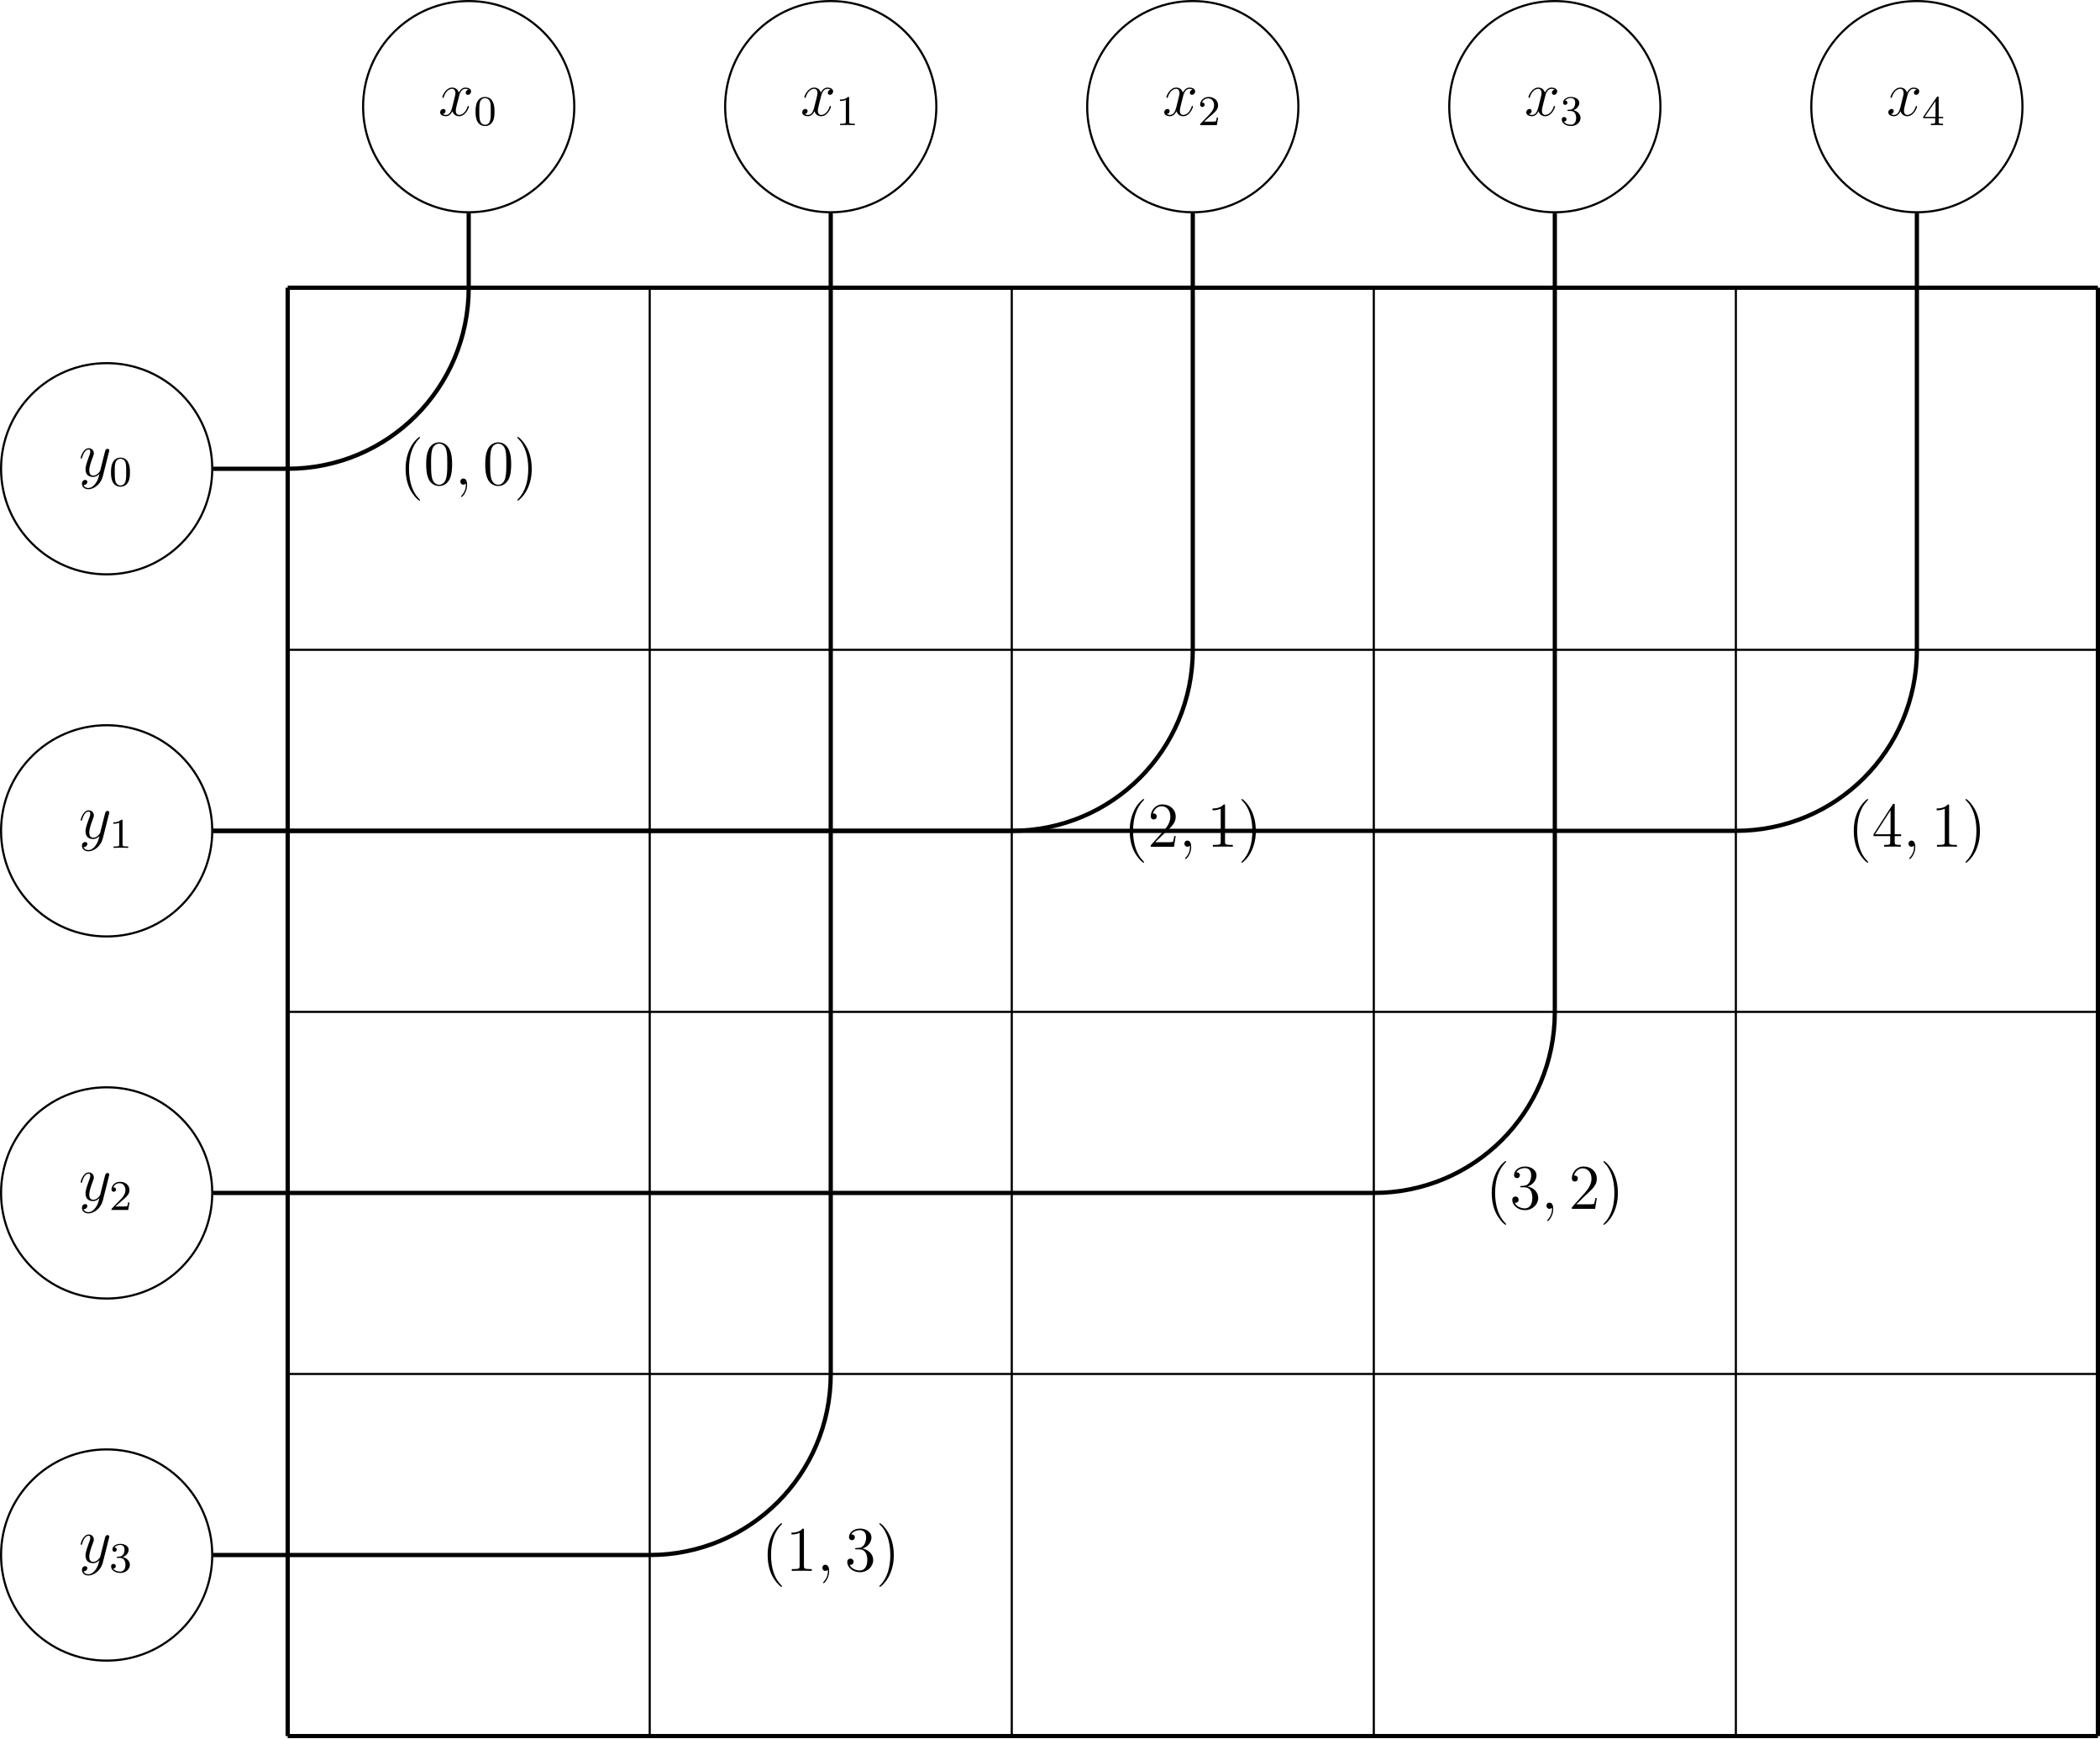
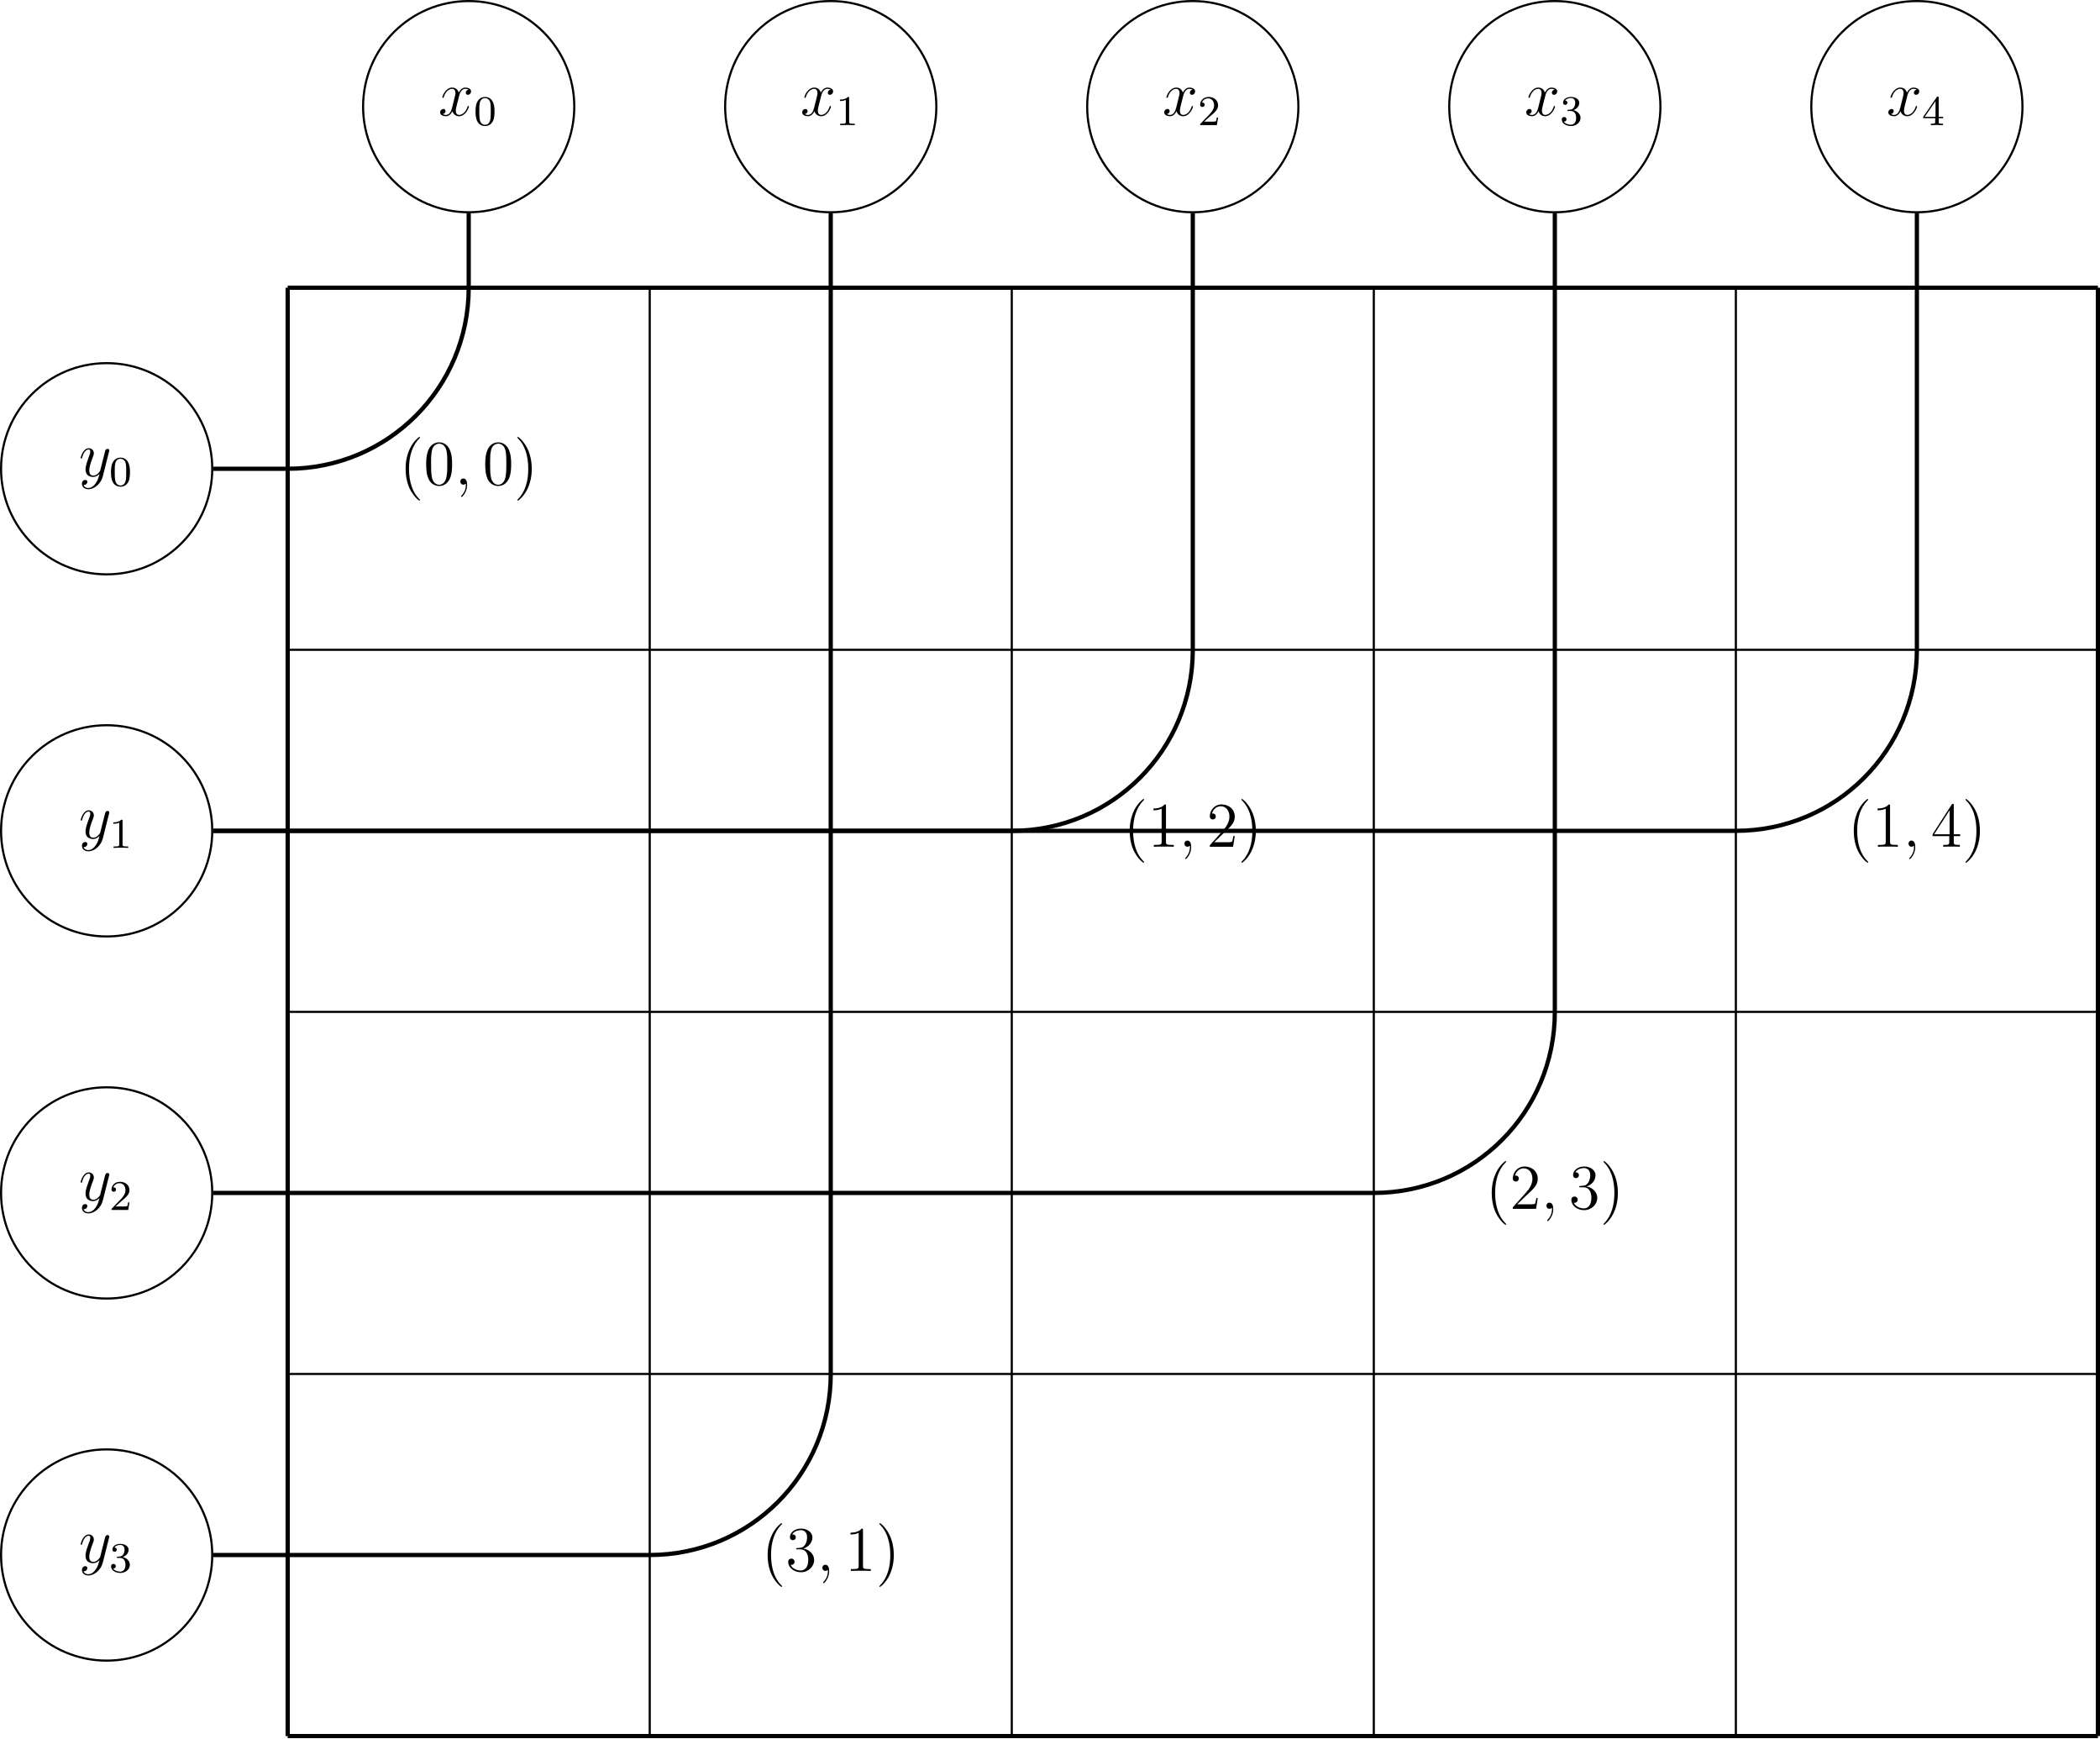
<svg xmlns="http://www.w3.org/2000/svg" xmlns:xlink="http://www.w3.org/1999/xlink" width="394.612pt" height="326.581pt" viewBox="0 0 394.612 326.581" version="1.1">
  <defs>
    <g>
      <symbol overflow="visible" id="glyph0-0">
        <path style="stroke:none;" d="" />
      </symbol>
      <symbol overflow="visible" id="glyph0-1">
        <path style="stroke:none;" d="M 5.672 -4.875 C 5.281 -4.812 5.141 -4.516 5.141 -4.297 C 5.141 -4 5.359 -3.906 5.531 -3.906 C 5.891 -3.906 6.141 -4.219 6.141 -4.547 C 6.141 -5.047 5.562 -5.266 5.062 -5.266 C 4.344 -5.266 3.938 -4.547 3.828 -4.328 C 3.547 -5.219 2.812 -5.266 2.594 -5.266 C 1.375 -5.266 0.734 -3.703 0.734 -3.438 C 0.734 -3.391 0.781 -3.328 0.859 -3.328 C 0.953 -3.328 0.984 -3.406 1 -3.453 C 1.406 -4.781 2.219 -5.031 2.562 -5.031 C 3.094 -5.031 3.203 -4.531 3.203 -4.25 C 3.203 -3.984 3.125 -3.703 2.984 -3.125 L 2.578 -1.5 C 2.406 -0.781 2.062 -0.125 1.422 -0.125 C 1.359 -0.125 1.062 -0.125 0.812 -0.281 C 1.25 -0.359 1.344 -0.719 1.344 -0.859 C 1.344 -1.094 1.156 -1.25 0.938 -1.25 C 0.641 -1.25 0.328 -0.984 0.328 -0.609 C 0.328 -0.109 0.891 0.125 1.406 0.125 C 1.984 0.125 2.391 -0.328 2.641 -0.828 C 2.828 -0.125 3.438 0.125 3.875 0.125 C 5.094 0.125 5.734 -1.453 5.734 -1.703 C 5.734 -1.766 5.688 -1.812 5.625 -1.812 C 5.516 -1.812 5.5 -1.75 5.469 -1.656 C 5.141 -0.609 4.453 -0.125 3.906 -0.125 C 3.484 -0.125 3.266 -0.438 3.266 -0.922 C 3.266 -1.188 3.312 -1.375 3.5 -2.156 L 3.922 -3.797 C 4.094 -4.5 4.5 -5.031 5.062 -5.031 C 5.078 -5.031 5.422 -5.031 5.672 -4.875 Z M 5.672 -4.875 " />
      </symbol>
      <symbol overflow="visible" id="glyph0-2">
        <path style="stroke:none;" d="M 3.141 1.344 C 2.828 1.797 2.359 2.203 1.766 2.203 C 1.625 2.203 1.047 2.172 0.875 1.625 C 0.906 1.641 0.969 1.641 0.984 1.641 C 1.344 1.641 1.594 1.328 1.594 1.047 C 1.594 0.781 1.359 0.688 1.188 0.688 C 0.984 0.688 0.578 0.828 0.578 1.406 C 0.578 2.016 1.094 2.438 1.766 2.438 C 2.969 2.438 4.172 1.344 4.5 0.016 L 5.672 -4.656 C 5.688 -4.703 5.719 -4.781 5.719 -4.859 C 5.719 -5.031 5.562 -5.156 5.391 -5.156 C 5.281 -5.156 5.031 -5.109 4.938 -4.75 L 4.047 -1.234 C 4 -1.016 4 -0.984 3.891 -0.859 C 3.656 -0.531 3.266 -0.125 2.688 -0.125 C 2.016 -0.125 1.953 -0.781 1.953 -1.094 C 1.953 -1.781 2.281 -2.703 2.609 -3.562 C 2.734 -3.906 2.812 -4.078 2.812 -4.312 C 2.812 -4.812 2.453 -5.266 1.859 -5.266 C 0.766 -5.266 0.328 -3.531 0.328 -3.438 C 0.328 -3.391 0.375 -3.328 0.453 -3.328 C 0.562 -3.328 0.578 -3.375 0.625 -3.547 C 0.906 -4.547 1.359 -5.031 1.828 -5.031 C 1.938 -5.031 2.141 -5.031 2.141 -4.641 C 2.141 -4.328 2.016 -3.984 1.828 -3.531 C 1.25 -1.953 1.25 -1.562 1.25 -1.281 C 1.25 -0.141 2.062 0.125 2.656 0.125 C 3 0.125 3.438 0.016 3.844 -0.438 L 3.859 -0.422 C 3.688 0.281 3.562 0.75 3.141 1.344 Z M 3.141 1.344 " />
      </symbol>
      <symbol overflow="visible" id="glyph0-3">
        <path style="stroke:none;" d="M 2.328 0.047 C 2.328 -0.641 2.109 -1.156 1.609 -1.156 C 1.234 -1.156 1.047 -0.844 1.047 -0.578 C 1.047 -0.328 1.219 0 1.625 0 C 1.781 0 1.906 -0.047 2.016 -0.156 C 2.047 -0.172 2.062 -0.172 2.062 -0.172 C 2.094 -0.172 2.094 -0.016 2.094 0.047 C 2.094 0.438 2.016 1.219 1.328 2 C 1.188 2.141 1.188 2.156 1.188 2.188 C 1.188 2.25 1.25 2.312 1.312 2.312 C 1.406 2.312 2.328 1.422 2.328 0.047 Z M 2.328 0.047 " />
      </symbol>
      <symbol overflow="visible" id="glyph1-0">
        <path style="stroke:none;" d="" />
      </symbol>
      <symbol overflow="visible" id="glyph1-1">
        <path style="stroke:none;" d="M 3.891 -2.547 C 3.891 -3.391 3.812 -3.906 3.547 -4.422 C 3.203 -5.125 2.547 -5.297 2.109 -5.297 C 1.109 -5.297 0.734 -4.547 0.625 -4.328 C 0.344 -3.75 0.328 -2.953 0.328 -2.547 C 0.328 -2.016 0.344 -1.219 0.734 -0.578 C 1.094 0.016 1.688 0.172 2.109 0.172 C 2.5 0.172 3.172 0.047 3.578 -0.734 C 3.875 -1.312 3.891 -2.031 3.891 -2.547 Z M 2.109 -0.062 C 1.844 -0.062 1.297 -0.188 1.125 -1.016 C 1.031 -1.469 1.031 -2.219 1.031 -2.641 C 1.031 -3.188 1.031 -3.75 1.125 -4.188 C 1.297 -5 1.906 -5.078 2.109 -5.078 C 2.375 -5.078 2.938 -4.938 3.094 -4.219 C 3.188 -3.781 3.188 -3.172 3.188 -2.641 C 3.188 -2.172 3.188 -1.453 3.094 -1 C 2.922 -0.172 2.375 -0.062 2.109 -0.062 Z M 2.109 -0.062 " />
      </symbol>
      <symbol overflow="visible" id="glyph1-2">
        <path style="stroke:none;" d="M 2.5 -5.078 C 2.5 -5.297 2.484 -5.297 2.266 -5.297 C 1.938 -4.984 1.516 -4.797 0.766 -4.797 L 0.766 -4.531 C 0.984 -4.531 1.406 -4.531 1.875 -4.734 L 1.875 -0.656 C 1.875 -0.359 1.844 -0.266 1.094 -0.266 L 0.812 -0.266 L 0.812 0 C 1.141 -0.031 1.828 -0.031 2.188 -0.031 C 2.547 -0.031 3.234 -0.031 3.562 0 L 3.562 -0.266 L 3.281 -0.266 C 2.531 -0.266 2.5 -0.359 2.5 -0.656 Z M 2.5 -5.078 " />
      </symbol>
      <symbol overflow="visible" id="glyph1-3">
        <path style="stroke:none;" d="M 2.25 -1.625 C 2.375 -1.75 2.703 -2.016 2.844 -2.125 C 3.328 -2.578 3.797 -3.016 3.797 -3.734 C 3.797 -4.688 3 -5.297 2.016 -5.297 C 1.047 -5.297 0.422 -4.578 0.422 -3.859 C 0.422 -3.469 0.734 -3.422 0.844 -3.422 C 1.016 -3.422 1.266 -3.531 1.266 -3.844 C 1.266 -4.25 0.859 -4.25 0.766 -4.25 C 1 -4.844 1.531 -5.031 1.922 -5.031 C 2.656 -5.031 3.047 -4.406 3.047 -3.734 C 3.047 -2.906 2.469 -2.297 1.516 -1.344 L 0.516 -0.297 C 0.422 -0.219 0.422 -0.203 0.422 0 L 3.562 0 L 3.797 -1.422 L 3.547 -1.422 C 3.531 -1.266 3.469 -0.875 3.375 -0.719 C 3.328 -0.656 2.719 -0.656 2.594 -0.656 L 1.172 -0.656 Z M 2.25 -1.625 " />
      </symbol>
      <symbol overflow="visible" id="glyph1-4">
        <path style="stroke:none;" d="M 2.016 -2.656 C 2.641 -2.656 3.047 -2.203 3.047 -1.359 C 3.047 -0.359 2.484 -0.078 2.062 -0.078 C 1.625 -0.078 1.016 -0.234 0.734 -0.656 C 1.031 -0.656 1.234 -0.844 1.234 -1.094 C 1.234 -1.359 1.047 -1.531 0.781 -1.531 C 0.578 -1.531 0.344 -1.406 0.344 -1.078 C 0.344 -0.328 1.156 0.172 2.078 0.172 C 3.125 0.172 3.875 -0.562 3.875 -1.359 C 3.875 -2.031 3.344 -2.625 2.531 -2.812 C 3.156 -3.031 3.641 -3.562 3.641 -4.203 C 3.641 -4.844 2.922 -5.297 2.094 -5.297 C 1.234 -5.297 0.594 -4.844 0.594 -4.234 C 0.594 -3.938 0.781 -3.812 1 -3.812 C 1.25 -3.812 1.406 -3.984 1.406 -4.219 C 1.406 -4.516 1.141 -4.625 0.969 -4.625 C 1.312 -5.062 1.922 -5.094 2.062 -5.094 C 2.266 -5.094 2.875 -5.031 2.875 -4.203 C 2.875 -3.656 2.641 -3.312 2.531 -3.188 C 2.297 -2.938 2.109 -2.922 1.625 -2.891 C 1.469 -2.891 1.406 -2.875 1.406 -2.766 C 1.406 -2.656 1.484 -2.656 1.625 -2.656 Z M 2.016 -2.656 " />
      </symbol>
      <symbol overflow="visible" id="glyph1-5">
        <path style="stroke:none;" d="M 3.141 -5.156 C 3.141 -5.312 3.141 -5.375 2.969 -5.375 C 2.875 -5.375 2.859 -5.375 2.781 -5.266 L 0.234 -1.562 L 0.234 -1.312 L 2.484 -1.312 L 2.484 -0.641 C 2.484 -0.344 2.469 -0.266 1.844 -0.266 L 1.672 -0.266 L 1.672 0 C 2.344 -0.031 2.359 -0.031 2.812 -0.031 C 3.266 -0.031 3.281 -0.031 3.953 0 L 3.953 -0.266 L 3.781 -0.266 C 3.156 -0.266 3.141 -0.344 3.141 -0.641 L 3.141 -1.312 L 3.984 -1.312 L 3.984 -1.562 L 3.141 -1.562 Z M 2.547 -4.516 L 2.547 -1.562 L 0.516 -1.562 Z M 2.547 -4.516 " />
      </symbol>
      <symbol overflow="visible" id="glyph2-0">
        <path style="stroke:none;" d="" />
      </symbol>
      <symbol overflow="visible" id="glyph2-1">
        <path style="stroke:none;" d="M 3.891 2.906 C 3.891 2.875 3.891 2.844 3.688 2.641 C 2.484 1.438 1.812 -0.531 1.812 -2.969 C 1.812 -5.297 2.375 -7.297 3.766 -8.703 C 3.891 -8.812 3.891 -8.828 3.891 -8.875 C 3.891 -8.938 3.828 -8.969 3.781 -8.969 C 3.625 -8.969 2.641 -8.109 2.062 -6.938 C 1.453 -5.719 1.172 -4.453 1.172 -2.969 C 1.172 -1.906 1.344 -0.484 1.953 0.781 C 2.672 2.219 3.641 3 3.781 3 C 3.828 3 3.891 2.969 3.891 2.906 Z M 3.891 2.906 " />
      </symbol>
      <symbol overflow="visible" id="glyph2-2">
        <path style="stroke:none;" d="M 5.359 -3.828 C 5.359 -4.812 5.297 -5.781 4.859 -6.688 C 4.375 -7.688 3.516 -7.953 2.922 -7.953 C 2.234 -7.953 1.391 -7.609 0.938 -6.609 C 0.609 -5.859 0.484 -5.109 0.484 -3.828 C 0.484 -2.672 0.578 -1.797 1 -0.938 C 1.469 -0.031 2.297 0.25 2.922 0.25 C 3.953 0.25 4.547 -0.375 4.906 -1.062 C 5.328 -1.953 5.359 -3.125 5.359 -3.828 Z M 2.922 0.016 C 2.531 0.016 1.75 -0.203 1.531 -1.5 C 1.406 -2.219 1.406 -3.125 1.406 -3.969 C 1.406 -4.953 1.406 -5.828 1.594 -6.531 C 1.797 -7.344 2.406 -7.703 2.922 -7.703 C 3.375 -7.703 4.062 -7.438 4.297 -6.406 C 4.453 -5.719 4.453 -4.781 4.453 -3.969 C 4.453 -3.172 4.453 -2.266 4.312 -1.531 C 4.094 -0.219 3.328 0.016 2.922 0.016 Z M 2.922 0.016 " />
      </symbol>
      <symbol overflow="visible" id="glyph2-3">
        <path style="stroke:none;" d="M 3.375 -2.969 C 3.375 -3.891 3.25 -5.359 2.578 -6.75 C 1.875 -8.188 0.891 -8.969 0.766 -8.969 C 0.719 -8.969 0.656 -8.938 0.656 -8.875 C 0.656 -8.828 0.656 -8.812 0.859 -8.609 C 2.062 -7.406 2.719 -5.422 2.719 -2.984 C 2.719 -0.672 2.156 1.328 0.781 2.734 C 0.656 2.844 0.656 2.875 0.656 2.906 C 0.656 2.969 0.719 3 0.766 3 C 0.922 3 1.906 2.141 2.484 0.969 C 3.094 -0.25 3.375 -1.547 3.375 -2.969 Z M 3.375 -2.969 " />
      </symbol>
      <symbol overflow="visible" id="glyph2-4">
+         <path style="stroke:none;" d="M 3.438 -7.656 C 3.438 -7.938 3.438 -7.953 3.203 -7.953 C 2.922 -7.625 2.312 -7.188 1.094 -7.188 L 1.094 -6.844 C 1.359 -6.844 1.953 -6.844 2.625 -7.141 L 2.625 -0.922 C 2.625 -0.484 2.578 -0.344 1.531 -0.344 L 1.156 -0.344 L 1.156 0 C 1.484 -0.031 2.641 -0.031 3.031 -0.031 C 3.438 -0.031 4.578 -0.031 4.906 0 L 4.906 -0.344 L 4.531 -0.344 C 3.484 -0.344 3.438 -0.484 3.438 -0.922 Z M 3.438 -7.656 " />
+       </symbol>
+       <symbol overflow="visible" id="glyph2-5">
        <path style="stroke:none;" d="M 5.266 -2.016 L 5 -2.016 C 4.953 -1.812 4.859 -1.141 4.75 -0.953 C 4.656 -0.844 3.984 -0.844 3.625 -0.844 L 1.406 -0.844 C 1.734 -1.125 2.469 -1.891 2.766 -2.172 C 4.594 -3.844 5.266 -4.469 5.266 -5.656 C 5.266 -7.031 4.172 -7.953 2.781 -7.953 C 1.406 -7.953 0.578 -6.766 0.578 -5.734 C 0.578 -5.125 1.109 -5.125 1.141 -5.125 C 1.406 -5.125 1.703 -5.312 1.703 -5.688 C 1.703 -6.031 1.484 -6.25 1.141 -6.25 C 1.047 -6.25 1.016 -6.25 0.984 -6.234 C 1.203 -7.047 1.859 -7.609 2.625 -7.609 C 3.641 -7.609 4.266 -6.75 4.266 -5.656 C 4.266 -4.641 3.688 -3.75 3 -2.984 L 0.578 -0.281 L 0.578 0 L 4.953 0 Z M 5.266 -2.016 " />
-       </symbol>
-       <symbol overflow="visible" id="glyph2-5">
-         <path style="stroke:none;" d="M 3.438 -7.656 C 3.438 -7.938 3.438 -7.953 3.203 -7.953 C 2.922 -7.625 2.312 -7.188 1.094 -7.188 L 1.094 -6.844 C 1.359 -6.844 1.953 -6.844 2.625 -7.141 L 2.625 -0.922 C 2.625 -0.484 2.578 -0.344 1.531 -0.344 L 1.156 -0.344 L 1.156 0 C 1.484 -0.031 2.641 -0.031 3.031 -0.031 C 3.438 -0.031 4.578 -0.031 4.906 0 L 4.906 -0.344 L 4.531 -0.344 C 3.484 -0.344 3.438 -0.484 3.438 -0.922 Z M 3.438 -7.656 " />
      </symbol>
      <symbol overflow="visible" id="glyph2-6">
        <path style="stroke:none;" d="M 4.312 -7.781 C 4.312 -8.016 4.312 -8.062 4.141 -8.062 C 4.047 -8.062 4.016 -8.062 3.922 -7.922 L 0.328 -2.344 L 0.328 -2 L 3.469 -2 L 3.469 -0.906 C 3.469 -0.469 3.438 -0.344 2.562 -0.344 L 2.328 -0.344 L 2.328 0 C 2.609 -0.031 3.547 -0.031 3.891 -0.031 C 4.219 -0.031 5.172 -0.031 5.453 0 L 5.453 -0.344 L 5.219 -0.344 C 4.344 -0.344 4.312 -0.469 4.312 -0.906 L 4.312 -2 L 5.516 -2 L 5.516 -2.344 L 4.312 -2.344 Z M 3.531 -6.844 L 3.531 -2.344 L 0.625 -2.344 Z M 3.531 -6.844 " />
      </symbol>
      <symbol overflow="visible" id="glyph2-7">
        <path style="stroke:none;" d="M 2.203 -4.297 C 2 -4.281 1.953 -4.266 1.953 -4.156 C 1.953 -4.047 2.016 -4.047 2.219 -4.047 L 2.766 -4.047 C 3.797 -4.047 4.25 -3.203 4.25 -2.062 C 4.25 -0.484 3.438 -0.078 2.844 -0.078 C 2.266 -0.078 1.297 -0.344 0.938 -1.141 C 1.328 -1.078 1.672 -1.297 1.672 -1.719 C 1.672 -2.062 1.422 -2.312 1.094 -2.312 C 0.797 -2.312 0.484 -2.141 0.484 -1.688 C 0.484 -0.625 1.547 0.25 2.875 0.25 C 4.297 0.25 5.359 -0.844 5.359 -2.047 C 5.359 -3.141 4.469 -4 3.328 -4.203 C 4.359 -4.5 5.031 -5.375 5.031 -6.312 C 5.031 -7.25 4.047 -7.953 2.891 -7.953 C 1.703 -7.953 0.812 -7.219 0.812 -6.344 C 0.812 -5.875 1.188 -5.766 1.359 -5.766 C 1.609 -5.766 1.906 -5.953 1.906 -6.312 C 1.906 -6.688 1.609 -6.859 1.344 -6.859 C 1.281 -6.859 1.25 -6.859 1.219 -6.844 C 1.672 -7.656 2.797 -7.656 2.859 -7.656 C 3.25 -7.656 4.031 -7.484 4.031 -6.312 C 4.031 -6.078 4 -5.422 3.641 -4.906 C 3.281 -4.375 2.875 -4.344 2.562 -4.328 Z M 2.203 -4.297 " />
      </symbol>
    </g>
    <clipPath id="clip1">
      <path d="M 53 53 L 394.613 53 L 394.613 55 L 53 55 Z M 53 53 " />
    </clipPath>
    <clipPath id="clip2">
      <path d="M 53 121 L 394.613 121 L 394.613 123 L 53 123 Z M 53 121 " />
    </clipPath>
    <clipPath id="clip3">
      <path d="M 53 189 L 394.613 189 L 394.613 191 L 53 191 Z M 53 189 " />
    </clipPath>
    <clipPath id="clip4">
      <path d="M 53 257 L 394.613 257 L 394.613 259 L 53 259 Z M 53 257 " />
    </clipPath>
    <clipPath id="clip5">
      <path d="M 53 325 L 394.613 325 L 394.613 326.582 L 53 326.582 Z M 53 325 " />
    </clipPath>
    <clipPath id="clip6">
      <path d="M 53 53 L 55 53 L 55 326.582 L 53 326.582 Z M 53 53 " />
    </clipPath>
    <clipPath id="clip7">
      <path d="M 121 53 L 123 53 L 123 326.582 L 121 326.582 Z M 121 53 " />
    </clipPath>
    <clipPath id="clip8">
      <path d="M 189 53 L 191 53 L 191 326.582 L 189 326.582 Z M 189 53 " />
    </clipPath>
    <clipPath id="clip9">
      <path d="M 257 53 L 259 53 L 259 326.582 L 257 326.582 Z M 257 53 " />
    </clipPath>
    <clipPath id="clip10">
      <path d="M 325 53 L 327 53 L 327 326.582 L 325 326.582 Z M 325 53 " />
    </clipPath>
    <clipPath id="clip11">
      <path d="M 393 53 L 394.613 53 L 394.613 326.582 L 393 326.582 Z M 393 53 " />
    </clipPath>
  </defs>
  <g id="surface1">
    <g clip-path="url(#clip1)" clip-rule="nonzero">
      <path style="fill:none;stroke-width:0.797;stroke-linecap:butt;stroke-linejoin:miter;stroke:rgb(0%,0%,0%);stroke-opacity:1;stroke-miterlimit:10;" d="M 0.002 -0.002 L 340.162 -0.002 " transform="matrix(1,0,0,-1,54.057,54.057)" />
    </g>
    <g clip-path="url(#clip2)" clip-rule="nonzero">
      <path style="fill:none;stroke-width:0.399;stroke-linecap:butt;stroke-linejoin:miter;stroke:rgb(0%,0%,0%);stroke-opacity:1;stroke-miterlimit:10;" d="M 0.002 -68.033 L 340.162 -68.033 " transform="matrix(1,0,0,-1,54.057,54.057)" />
    </g>
    <g clip-path="url(#clip3)" clip-rule="nonzero">
      <path style="fill:none;stroke-width:0.399;stroke-linecap:butt;stroke-linejoin:miter;stroke:rgb(0%,0%,0%);stroke-opacity:1;stroke-miterlimit:10;" d="M 0.002 -136.064 L 340.162 -136.064 " transform="matrix(1,0,0,-1,54.057,54.057)" />
    </g>
    <g clip-path="url(#clip4)" clip-rule="nonzero">
      <path style="fill:none;stroke-width:0.399;stroke-linecap:butt;stroke-linejoin:miter;stroke:rgb(0%,0%,0%);stroke-opacity:1;stroke-miterlimit:10;" d="M 0.002 -204.095 L 340.162 -204.095 " transform="matrix(1,0,0,-1,54.057,54.057)" />
    </g>
    <g clip-path="url(#clip5)" clip-rule="nonzero">
      <path style="fill:none;stroke-width:0.797;stroke-linecap:butt;stroke-linejoin:miter;stroke:rgb(0%,0%,0%);stroke-opacity:1;stroke-miterlimit:10;" d="M 0.002 -272.13 L 340.162 -272.13 " transform="matrix(1,0,0,-1,54.057,54.057)" />
    </g>
    <g clip-path="url(#clip6)" clip-rule="nonzero">
      <path style="fill:none;stroke-width:0.797;stroke-linecap:butt;stroke-linejoin:miter;stroke:rgb(0%,0%,0%);stroke-opacity:1;stroke-miterlimit:10;" d="M 0.002 -0.002 L 0.002 -272.13 " transform="matrix(1,0,0,-1,54.057,54.057)" />
    </g>
    <g clip-path="url(#clip7)" clip-rule="nonzero">
      <path style="fill:none;stroke-width:0.399;stroke-linecap:butt;stroke-linejoin:miter;stroke:rgb(0%,0%,0%);stroke-opacity:1;stroke-miterlimit:10;" d="M 68.033 -0.002 L 68.033 -272.13 " transform="matrix(1,0,0,-1,54.057,54.057)" />
    </g>
    <g clip-path="url(#clip8)" clip-rule="nonzero">
      <path style="fill:none;stroke-width:0.399;stroke-linecap:butt;stroke-linejoin:miter;stroke:rgb(0%,0%,0%);stroke-opacity:1;stroke-miterlimit:10;" d="M 136.064 -0.002 L 136.064 -272.13 " transform="matrix(1,0,0,-1,54.057,54.057)" />
    </g>
    <g clip-path="url(#clip9)" clip-rule="nonzero">
      <path style="fill:none;stroke-width:0.399;stroke-linecap:butt;stroke-linejoin:miter;stroke:rgb(0%,0%,0%);stroke-opacity:1;stroke-miterlimit:10;" d="M 204.095 -0.002 L 204.095 -272.13 " transform="matrix(1,0,0,-1,54.057,54.057)" />
    </g>
    <g clip-path="url(#clip10)" clip-rule="nonzero">
      <path style="fill:none;stroke-width:0.399;stroke-linecap:butt;stroke-linejoin:miter;stroke:rgb(0%,0%,0%);stroke-opacity:1;stroke-miterlimit:10;" d="M 272.13 -0.002 L 272.13 -272.13 " transform="matrix(1,0,0,-1,54.057,54.057)" />
    </g>
    <g clip-path="url(#clip11)" clip-rule="nonzero">
      <path style="fill:none;stroke-width:0.797;stroke-linecap:butt;stroke-linejoin:miter;stroke:rgb(0%,0%,0%);stroke-opacity:1;stroke-miterlimit:10;" d="M 340.162 -0.002 L 340.162 -272.13 " transform="matrix(1,0,0,-1,54.057,54.057)" />
    </g>
    <path style="fill-rule:nonzero;fill:rgb(100%,100%,100%);fill-opacity:1;stroke-width:0.399;stroke-linecap:butt;stroke-linejoin:miter;stroke:rgb(0%,0%,0%);stroke-opacity:1;stroke-miterlimit:10;" d="M 53.857 34.018 C 53.857 44.975 44.974 53.858 34.017 53.858 C 23.056 53.858 14.173 44.975 14.173 34.018 C 14.173 23.057 23.056 14.174 34.017 14.174 C 44.974 14.174 53.857 23.057 53.857 34.018 Z M 53.857 34.018 " transform="matrix(1,0,0,-1,54.057,54.057)" />
    <g style="fill:rgb(0%,0%,0%);fill-opacity:1;">
      <use xlink:href="#glyph0-1" x="82.381" y="21.719" />
    </g>
    <g style="fill:rgb(0%,0%,0%);fill-opacity:1;">
      <use xlink:href="#glyph1-1" x="89.033" y="23.512" />
    </g>
    <path style="fill-rule:nonzero;fill:rgb(100%,100%,100%);fill-opacity:1;stroke-width:0.399;stroke-linecap:butt;stroke-linejoin:miter;stroke:rgb(0%,0%,0%);stroke-opacity:1;stroke-miterlimit:10;" d="M 121.892 34.018 C 121.892 44.975 113.005 53.858 102.048 53.858 C 91.088 53.858 82.205 44.975 82.205 34.018 C 82.205 23.057 91.088 14.174 102.048 14.174 C 113.005 14.174 121.892 23.057 121.892 34.018 Z M 121.892 34.018 " transform="matrix(1,0,0,-1,54.057,54.057)" />
    <g style="fill:rgb(0%,0%,0%);fill-opacity:1;">
      <use xlink:href="#glyph0-1" x="150.412" y="21.719" />
    </g>
    <g style="fill:rgb(0%,0%,0%);fill-opacity:1;">
      <use xlink:href="#glyph1-2" x="157.064" y="23.512" />
    </g>
    <path style="fill-rule:nonzero;fill:rgb(100%,100%,100%);fill-opacity:1;stroke-width:0.399;stroke-linecap:butt;stroke-linejoin:miter;stroke:rgb(0%,0%,0%);stroke-opacity:1;stroke-miterlimit:10;" d="M 189.923 34.018 C 189.923 44.975 181.041 53.858 170.08 53.858 C 159.123 53.858 150.236 44.975 150.236 34.018 C 150.236 23.057 159.123 14.174 170.08 14.174 C 181.041 14.174 189.923 23.057 189.923 34.018 Z M 189.923 34.018 " transform="matrix(1,0,0,-1,54.057,54.057)" />
    <g style="fill:rgb(0%,0%,0%);fill-opacity:1;">
      <use xlink:href="#glyph0-1" x="218.443" y="21.719" />
    </g>
    <g style="fill:rgb(0%,0%,0%);fill-opacity:1;">
      <use xlink:href="#glyph1-3" x="225.095" y="23.512" />
    </g>
    <path style="fill-rule:nonzero;fill:rgb(100%,100%,100%);fill-opacity:1;stroke-width:0.399;stroke-linecap:butt;stroke-linejoin:miter;stroke:rgb(0%,0%,0%);stroke-opacity:1;stroke-miterlimit:10;" d="M 257.955 34.018 C 257.955 44.975 249.072 53.858 238.111 53.858 C 227.154 53.858 218.271 44.975 218.271 34.018 C 218.271 23.057 227.154 14.174 238.111 14.174 C 249.072 14.174 257.955 23.057 257.955 34.018 Z M 257.955 34.018 " transform="matrix(1,0,0,-1,54.057,54.057)" />
    <g style="fill:rgb(0%,0%,0%);fill-opacity:1;">
      <use xlink:href="#glyph0-1" x="286.475" y="21.719" />
    </g>
    <g style="fill:rgb(0%,0%,0%);fill-opacity:1;">
      <use xlink:href="#glyph1-4" x="293.127" y="23.512" />
    </g>
    <path style="fill-rule:nonzero;fill:rgb(100%,100%,100%);fill-opacity:1;stroke-width:0.399;stroke-linecap:butt;stroke-linejoin:miter;stroke:rgb(0%,0%,0%);stroke-opacity:1;stroke-miterlimit:10;" d="M 325.986 34.018 C 325.986 44.975 317.103 53.858 306.146 53.858 C 295.185 53.858 286.302 44.975 286.302 34.018 C 286.302 23.057 295.185 14.174 306.146 14.174 C 317.103 14.174 325.986 23.057 325.986 34.018 Z M 325.986 34.018 " transform="matrix(1,0,0,-1,54.057,54.057)" />
    <g style="fill:rgb(0%,0%,0%);fill-opacity:1;">
      <use xlink:href="#glyph0-1" x="354.506" y="21.719" />
    </g>
    <g style="fill:rgb(0%,0%,0%);fill-opacity:1;">
      <use xlink:href="#glyph1-5" x="361.158" y="23.512" />
    </g>
    <path style="fill-rule:nonzero;fill:rgb(100%,100%,100%);fill-opacity:1;stroke-width:0.399;stroke-linecap:butt;stroke-linejoin:miter;stroke:rgb(0%,0%,0%);stroke-opacity:1;stroke-miterlimit:10;" d="M -14.174 -34.017 C -14.174 -23.056 -23.057 -14.173 -34.018 -14.173 C -44.975 -14.173 -53.858 -23.056 -53.858 -34.017 C -53.858 -44.974 -44.975 -53.857 -34.018 -53.857 C -23.057 -53.857 -14.174 -44.974 -14.174 -34.017 Z M -14.174 -34.017 " transform="matrix(1,0,0,-1,54.057,54.057)" />
    <g style="fill:rgb(0%,0%,0%);fill-opacity:1;">
      <use xlink:href="#glyph0-2" x="14.822" y="89.484" />
    </g>
    <g style="fill:rgb(0%,0%,0%);fill-opacity:1;">
      <use xlink:href="#glyph1-1" x="20.529" y="91.277" />
    </g>
    <path style="fill-rule:nonzero;fill:rgb(100%,100%,100%);fill-opacity:1;stroke-width:0.399;stroke-linecap:butt;stroke-linejoin:miter;stroke:rgb(0%,0%,0%);stroke-opacity:1;stroke-miterlimit:10;" d="M -14.174 -102.048 C -14.174 -91.088 -23.057 -82.205 -34.018 -82.205 C -44.975 -82.205 -53.858 -91.088 -53.858 -102.048 C -53.858 -113.005 -44.975 -121.892 -34.018 -121.892 C -23.057 -121.892 -14.174 -113.005 -14.174 -102.048 Z M -14.174 -102.048 " transform="matrix(1,0,0,-1,54.057,54.057)" />
    <g style="fill:rgb(0%,0%,0%);fill-opacity:1;">
      <use xlink:href="#glyph0-2" x="14.822" y="157.516" />
    </g>
    <g style="fill:rgb(0%,0%,0%);fill-opacity:1;">
      <use xlink:href="#glyph1-2" x="20.529" y="159.309" />
    </g>
    <path style="fill-rule:nonzero;fill:rgb(100%,100%,100%);fill-opacity:1;stroke-width:0.399;stroke-linecap:butt;stroke-linejoin:miter;stroke:rgb(0%,0%,0%);stroke-opacity:1;stroke-miterlimit:10;" d="M -14.174 -170.08 C -14.174 -159.123 -23.057 -150.236 -34.018 -150.236 C -44.975 -150.236 -53.858 -159.123 -53.858 -170.08 C -53.858 -181.041 -44.975 -189.923 -34.018 -189.923 C -23.057 -189.923 -14.174 -181.041 -14.174 -170.08 Z M -14.174 -170.08 " transform="matrix(1,0,0,-1,54.057,54.057)" />
    <g style="fill:rgb(0%,0%,0%);fill-opacity:1;">
      <use xlink:href="#glyph0-2" x="14.822" y="225.547" />
    </g>
    <g style="fill:rgb(0%,0%,0%);fill-opacity:1;">
      <use xlink:href="#glyph1-3" x="20.529" y="227.34" />
    </g>
    <path style="fill-rule:nonzero;fill:rgb(100%,100%,100%);fill-opacity:1;stroke-width:0.399;stroke-linecap:butt;stroke-linejoin:miter;stroke:rgb(0%,0%,0%);stroke-opacity:1;stroke-miterlimit:10;" d="M -14.174 -238.111 C -14.174 -227.154 -23.057 -218.271 -34.018 -218.271 C -44.975 -218.271 -53.858 -227.154 -53.858 -238.111 C -53.858 -249.072 -44.975 -257.955 -34.018 -257.955 C -23.057 -257.955 -14.174 -249.072 -14.174 -238.111 Z M -14.174 -238.111 " transform="matrix(1,0,0,-1,54.057,54.057)" />
    <g style="fill:rgb(0%,0%,0%);fill-opacity:1;">
      <use xlink:href="#glyph0-2" x="14.822" y="293.578" />
    </g>
    <g style="fill:rgb(0%,0%,0%);fill-opacity:1;">
      <use xlink:href="#glyph1-4" x="20.529" y="295.371" />
    </g>
    <g style="fill:rgb(0%,0%,0%);fill-opacity:1;">
      <use xlink:href="#glyph2-1" x="75.046" y="91.062" />
      <use xlink:href="#glyph2-2" x="79.599" y="91.062" />
    </g>
    <g style="fill:rgb(0%,0%,0%);fill-opacity:1;">
      <use xlink:href="#glyph0-3" x="85.451" y="91.062" />
    </g>
    <g style="fill:rgb(0%,0%,0%);fill-opacity:1;">
      <use xlink:href="#glyph2-2" x="90.695" y="91.062" />
      <use xlink:href="#glyph2-3" x="96.548" y="91.062" />
    </g>
    <g style="fill:rgb(0%,0%,0%);fill-opacity:1;">
      <use xlink:href="#glyph2-1" x="211.108" y="159.093" />
      <use xlink:href="#glyph2-4" x="215.661" y="159.093" />
    </g>
    <g style="fill:rgb(0%,0%,0%);fill-opacity:1;">
      <use xlink:href="#glyph0-3" x="221.514" y="159.093" />
    </g>
    <g style="fill:rgb(0%,0%,0%);fill-opacity:1;">
      <use xlink:href="#glyph2-5" x="226.758" y="159.093" />
      <use xlink:href="#glyph2-3" x="232.611" y="159.093" />
    </g>
    <g style="fill:rgb(0%,0%,0%);fill-opacity:1;">
      <use xlink:href="#glyph2-1" x="347.171" y="159.093" />
-       <use xlink:href="#glyph2-6" x="351.724" y="159.093" />
+       <use xlink:href="#glyph2-4" x="351.724" y="159.093" />
    </g>
    <g style="fill:rgb(0%,0%,0%);fill-opacity:1;">
      <use xlink:href="#glyph0-3" x="357.576" y="159.093" />
    </g>
    <g style="fill:rgb(0%,0%,0%);fill-opacity:1;">
-       <use xlink:href="#glyph2-5" x="362.82" y="159.093" />
+       <use xlink:href="#glyph2-6" x="362.82" y="159.093" />
      <use xlink:href="#glyph2-3" x="368.673" y="159.093" />
    </g>
    <g style="fill:rgb(0%,0%,0%);fill-opacity:1;">
      <use xlink:href="#glyph2-1" x="279.14" y="227.124" />
-       <use xlink:href="#glyph2-7" x="283.693" y="227.124" />
+       <use xlink:href="#glyph2-5" x="283.693" y="227.124" />
    </g>
    <g style="fill:rgb(0%,0%,0%);fill-opacity:1;">
      <use xlink:href="#glyph0-3" x="289.545" y="227.124" />
    </g>
    <g style="fill:rgb(0%,0%,0%);fill-opacity:1;">
-       <use xlink:href="#glyph2-4" x="294.789" y="227.124" />
+       <use xlink:href="#glyph2-7" x="294.789" y="227.124" />
      <use xlink:href="#glyph2-3" x="300.642" y="227.124" />
    </g>
    <g style="fill:rgb(0%,0%,0%);fill-opacity:1;">
      <use xlink:href="#glyph2-1" x="143.077" y="295.156" />
-       <use xlink:href="#glyph2-5" x="147.63" y="295.156" />
+       <use xlink:href="#glyph2-7" x="147.63" y="295.156" />
    </g>
    <g style="fill:rgb(0%,0%,0%);fill-opacity:1;">
      <use xlink:href="#glyph0-3" x="153.482" y="295.156" />
    </g>
    <g style="fill:rgb(0%,0%,0%);fill-opacity:1;">
-       <use xlink:href="#glyph2-7" x="158.726" y="295.156" />
+       <use xlink:href="#glyph2-4" x="158.726" y="295.156" />
      <use xlink:href="#glyph2-3" x="164.579" y="295.156" />
    </g>
    <path style="fill:none;stroke-width:0.797;stroke-linecap:butt;stroke-linejoin:miter;stroke:rgb(0%,0%,0%);stroke-opacity:1;stroke-miterlimit:10;" d="M -13.975 -34.017 L 0.002 -34.017 C 18.834 -34.017 34.017 -18.834 34.017 -0.002 L 34.017 13.975 " transform="matrix(1,0,0,-1,54.057,54.057)" />
    <path style="fill:none;stroke-width:0.797;stroke-linecap:butt;stroke-linejoin:miter;stroke:rgb(0%,0%,0%);stroke-opacity:1;stroke-miterlimit:10;" d="M -13.975 -102.048 L 136.064 -102.048 C 154.9 -102.048 170.08 -86.869 170.08 -68.033 L 170.08 13.975 " transform="matrix(1,0,0,-1,54.057,54.057)" />
    <path style="fill:none;stroke-width:0.797;stroke-linecap:butt;stroke-linejoin:miter;stroke:rgb(0%,0%,0%);stroke-opacity:1;stroke-miterlimit:10;" d="M -13.975 -102.048 L 272.13 -102.048 C 290.963 -102.048 306.146 -86.869 306.146 -68.033 L 306.146 13.975 " transform="matrix(1,0,0,-1,54.057,54.057)" />
    <path style="fill:none;stroke-width:0.797;stroke-linecap:butt;stroke-linejoin:miter;stroke:rgb(0%,0%,0%);stroke-opacity:1;stroke-miterlimit:10;" d="M -13.975 -170.08 L 204.095 -170.08 C 222.931 -170.08 238.111 -154.9 238.111 -136.064 L 238.111 13.975 " transform="matrix(1,0,0,-1,54.057,54.057)" />
    <path style="fill:none;stroke-width:0.797;stroke-linecap:butt;stroke-linejoin:miter;stroke:rgb(0%,0%,0%);stroke-opacity:1;stroke-miterlimit:10;" d="M -13.975 -238.111 L 68.033 -238.111 C 86.869 -238.111 102.048 -222.931 102.048 -204.095 L 102.048 13.975 " transform="matrix(1,0,0,-1,54.057,54.057)" />
  </g>
</svg>
